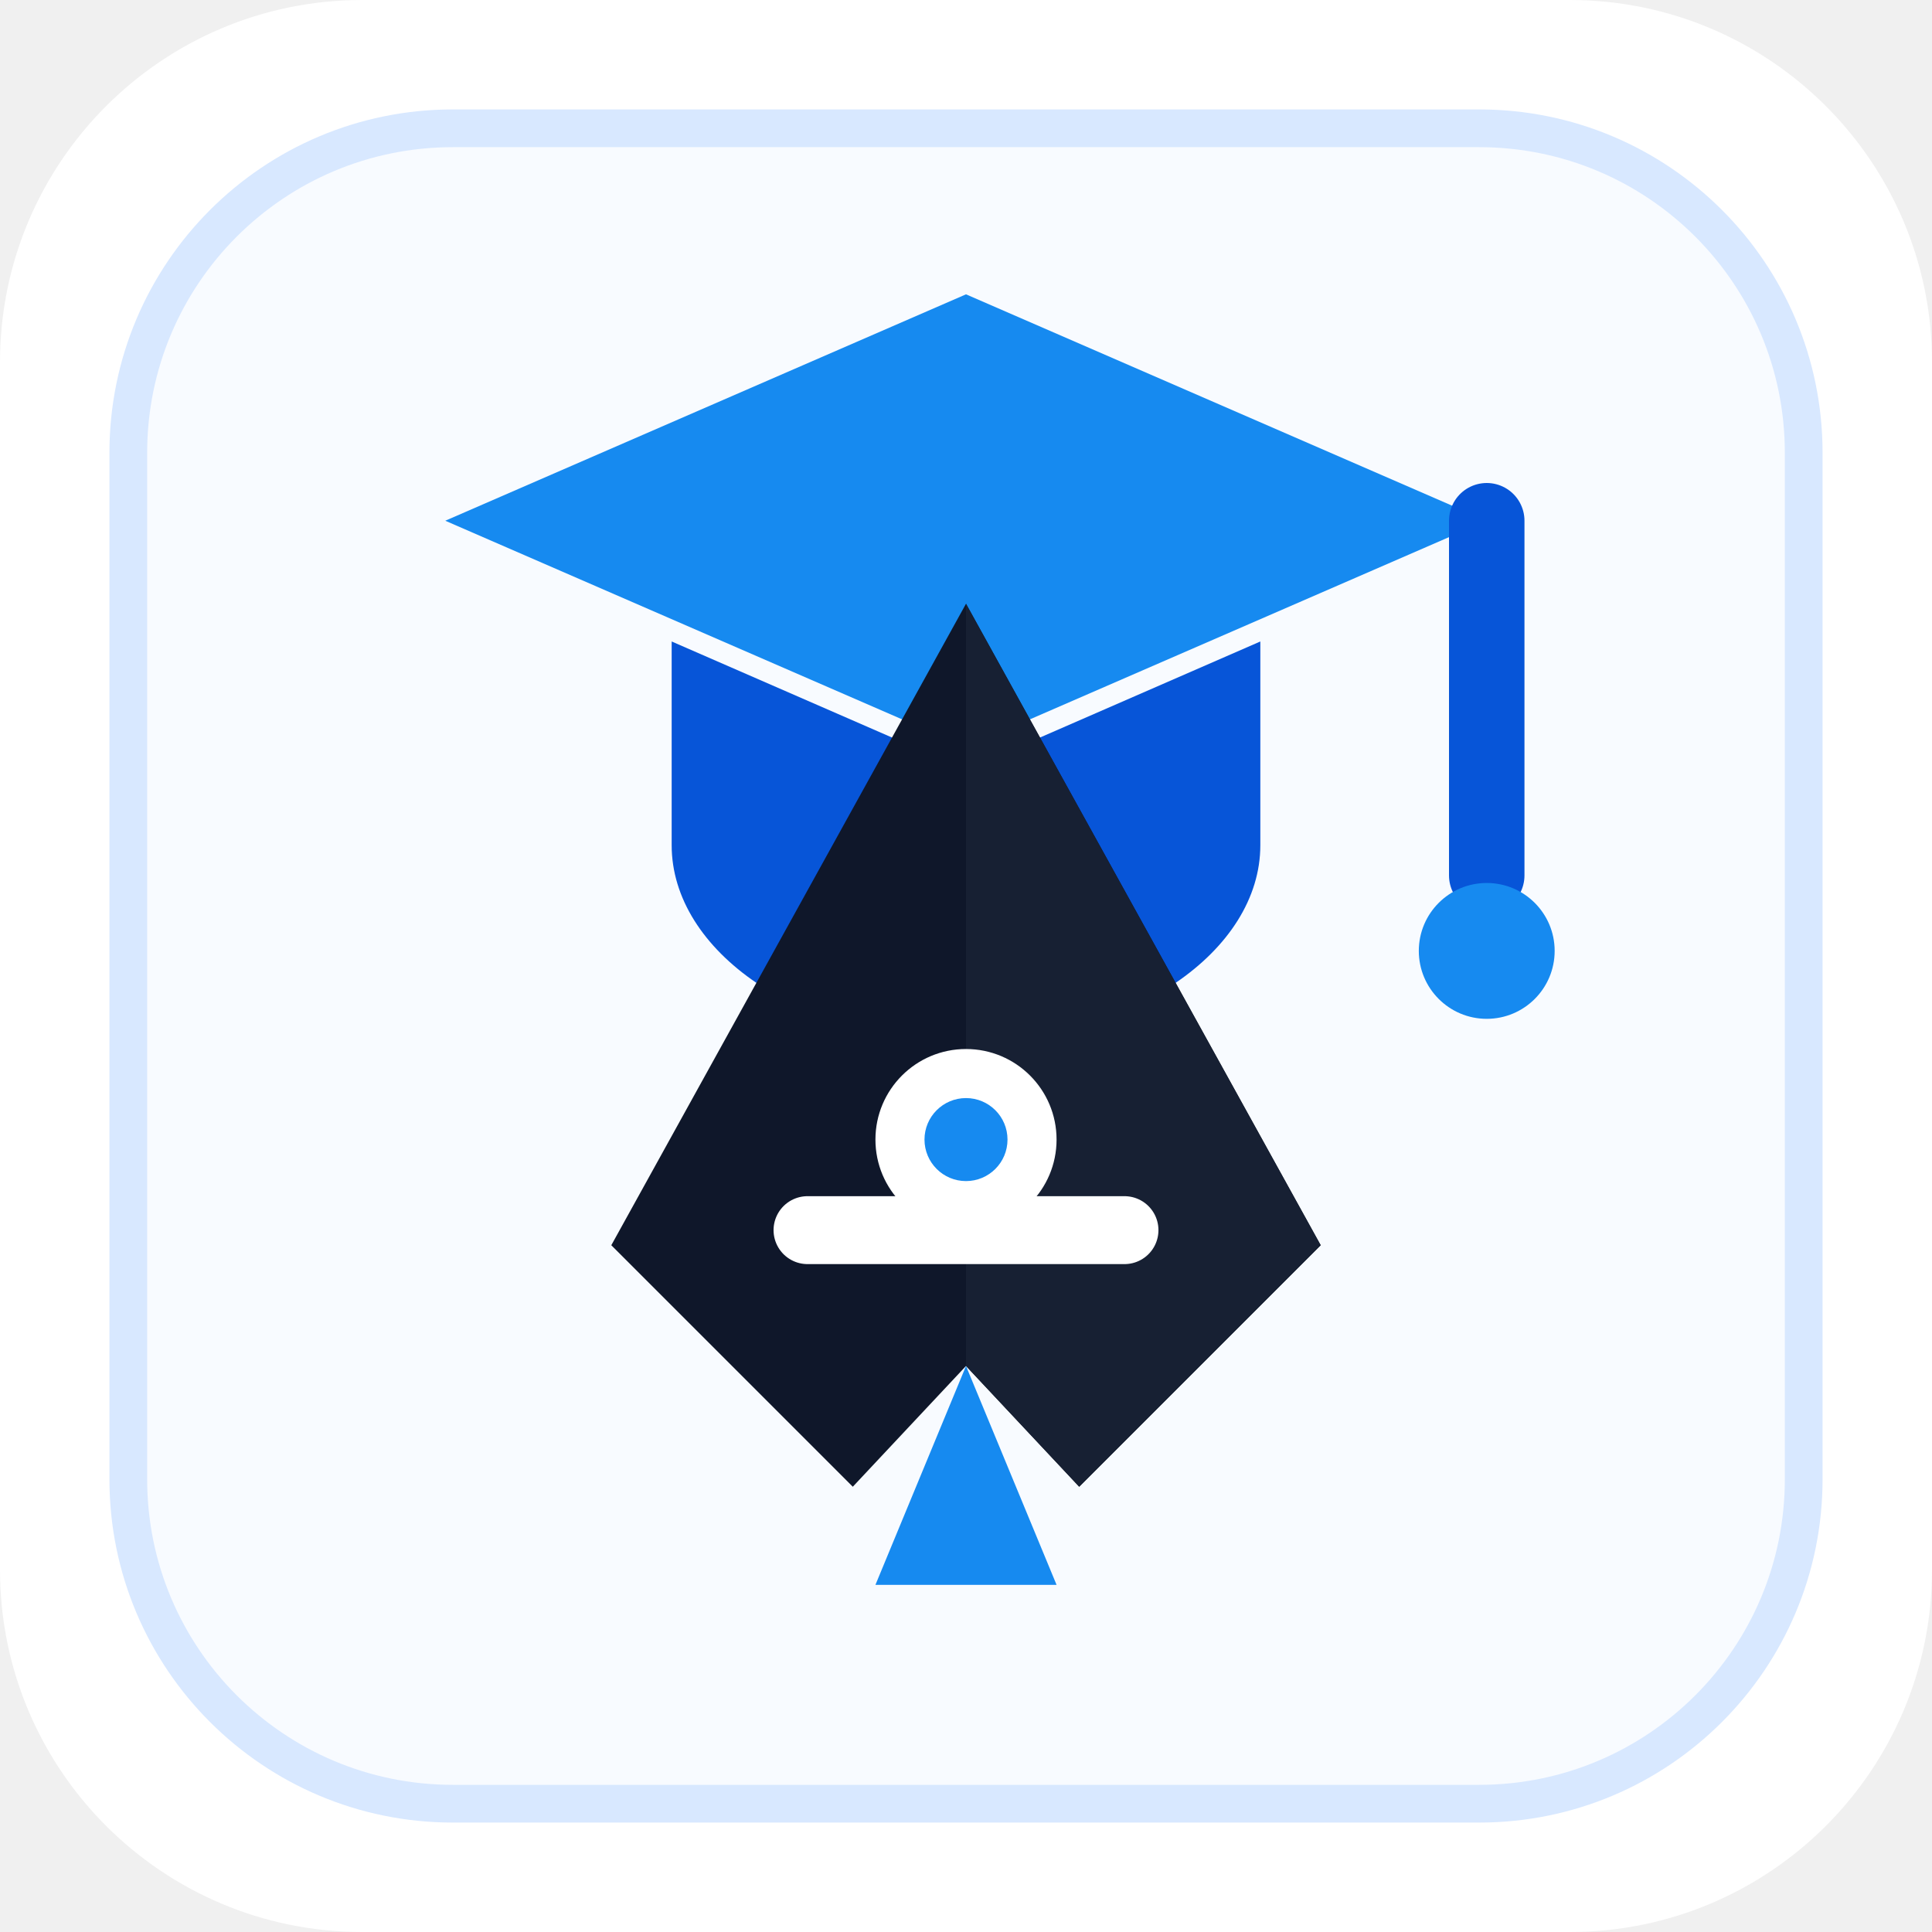
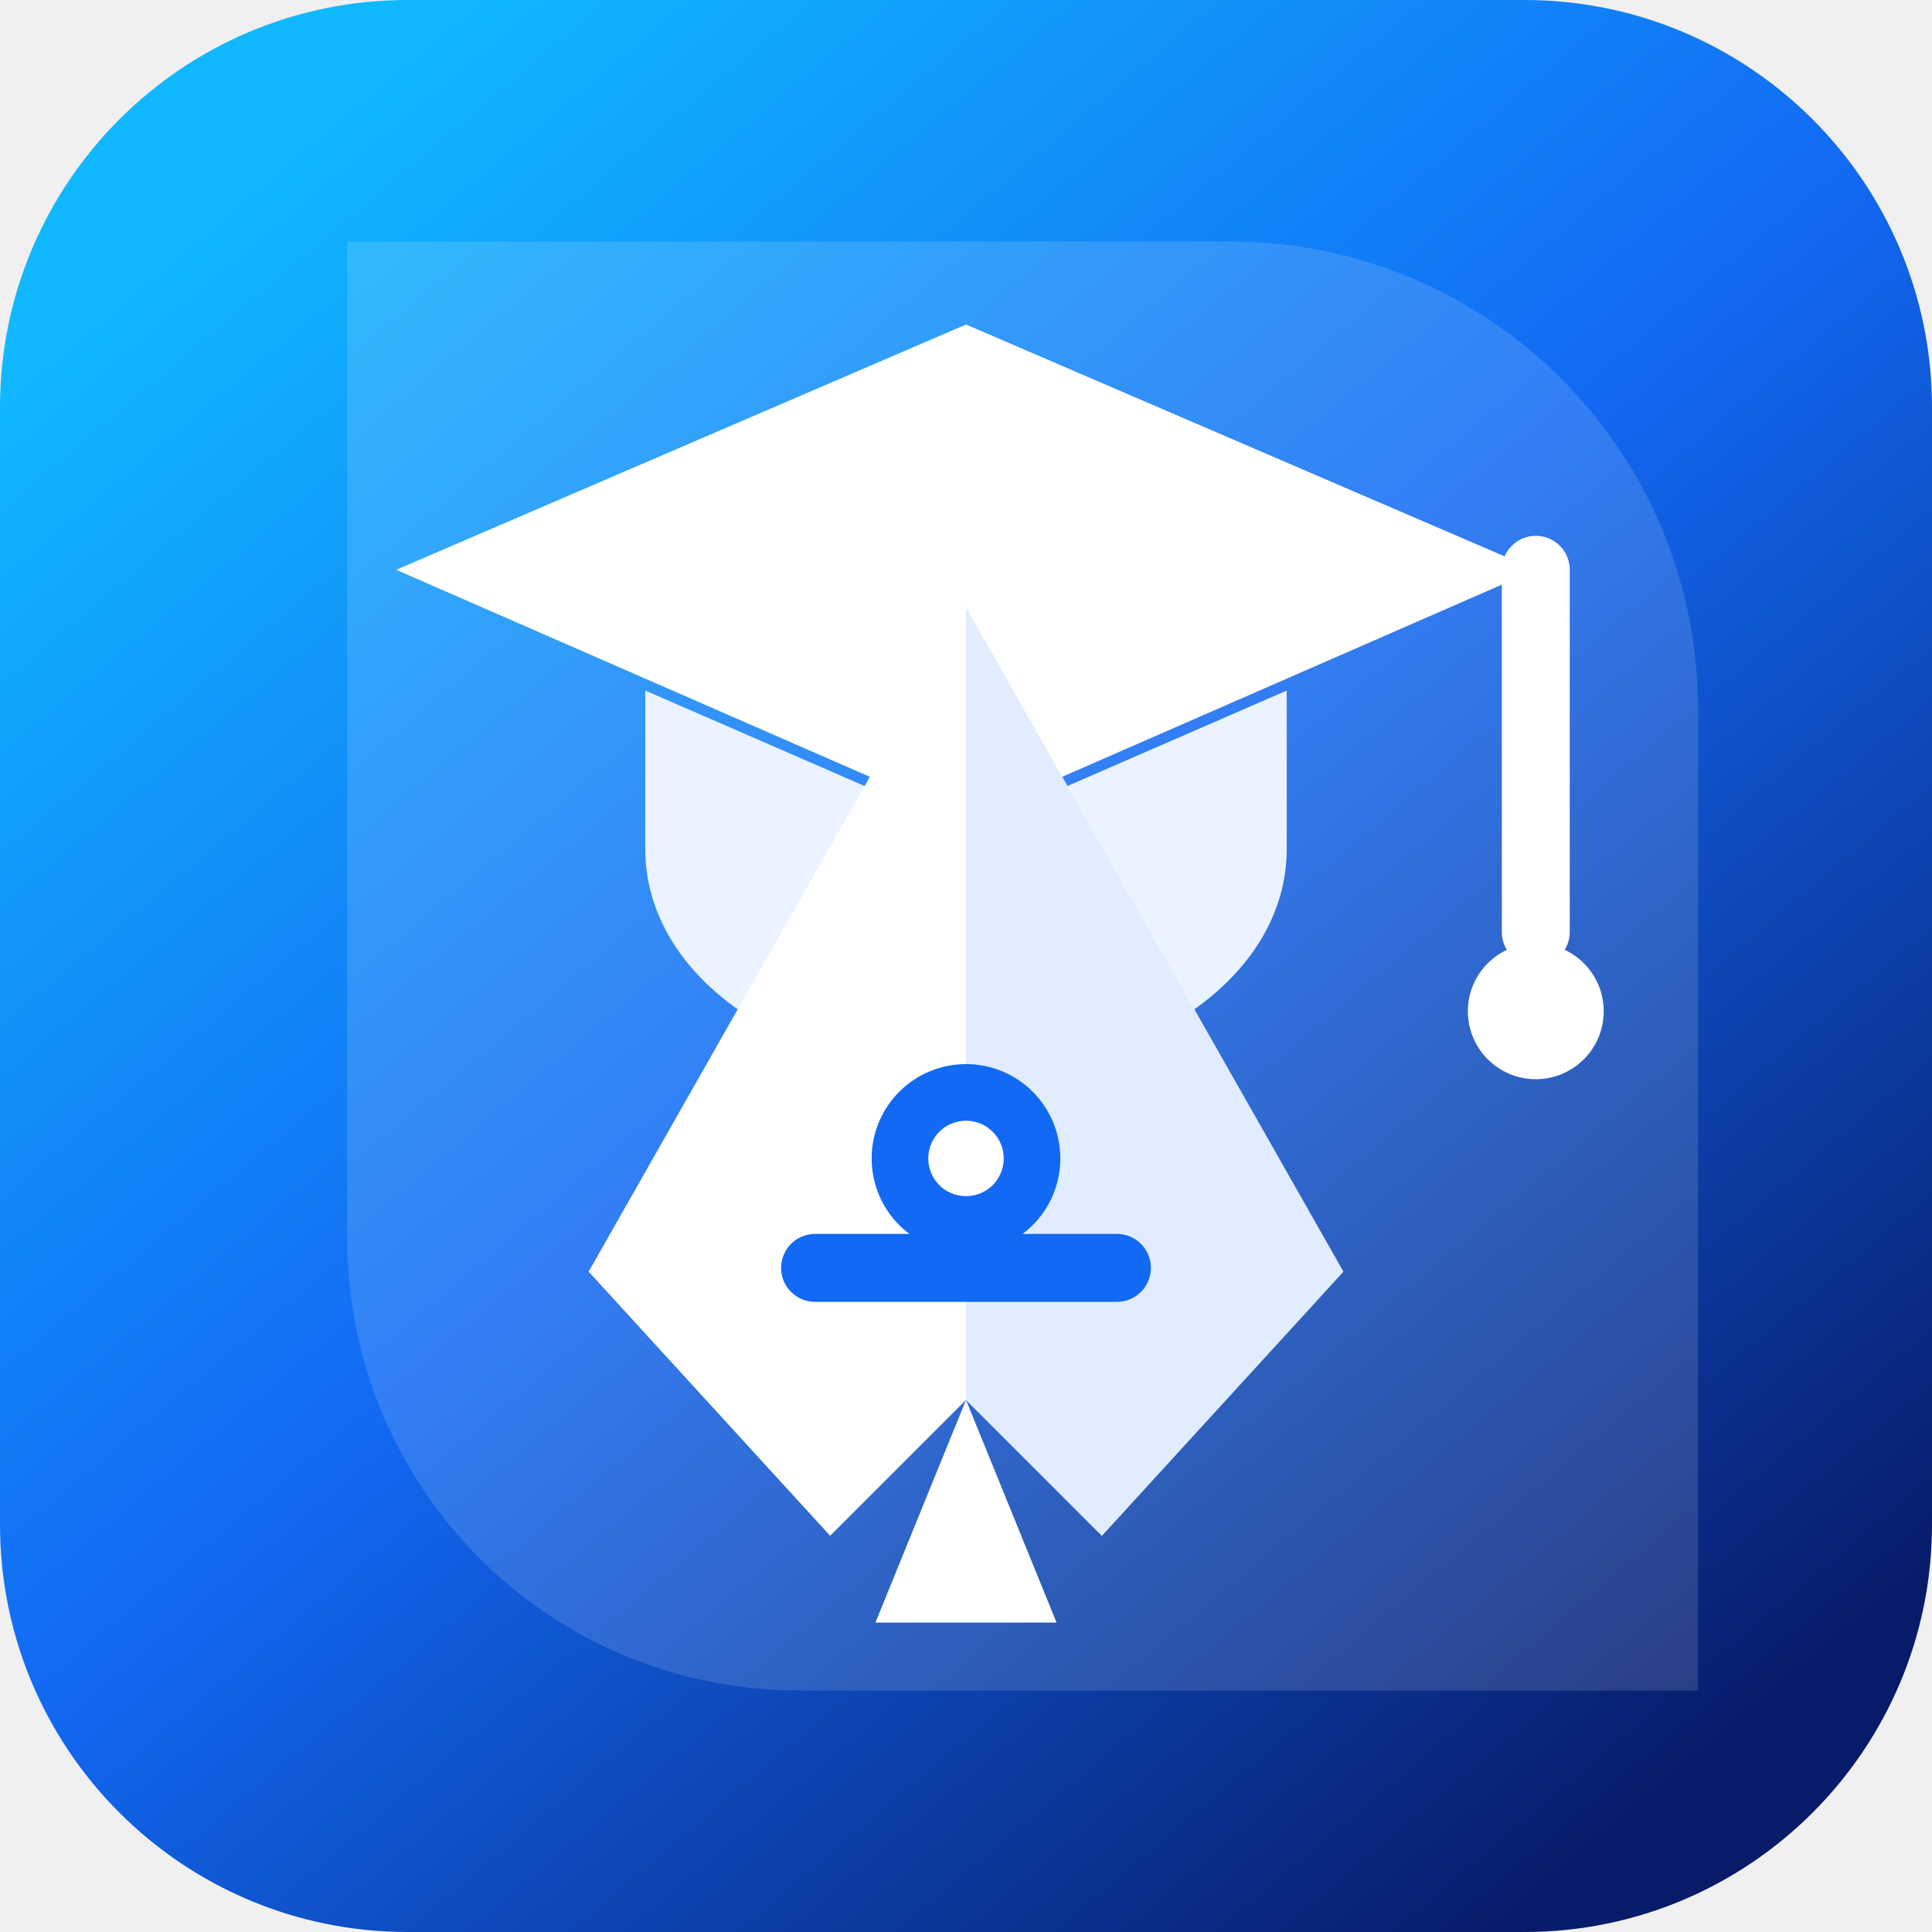
<svg xmlns="http://www.w3.org/2000/svg" viewBox="0 0 512 512" role="img" aria-labelledby="title desc">
-   <rect width="512" height="512" rx="96" fill="#FFFFFF" />
-   <rect x="34" y="34" width="444" height="444" rx="86" fill="#F8FBFF" stroke="#D8E8FF" stroke-width="10" />
-   <path d="M256 78 394 138 256 198 118 138 256 78Z" fill="#168AF0" />
-   <path d="M178 170v54c0 28 34 52 78 52s78-24 78-52v-54l-78 34-78-34Z" fill="#0755D8" />
-   <path d="M394 138v94" fill="none" stroke="#0755D8" stroke-width="20" stroke-linecap="round" />
-   <circle cx="394" cy="252" r="18" fill="#168AF0" />
-   <path d="M256 160 350 330 286 394 256 362 226 394 162 330 256 160Z" fill="#0F172A" />
-   <path d="M256 160 350 330 286 394 256 362V160Z" fill="#172033" />
-   <path d="M214 326h84" fill="none" stroke="#FFFFFF" stroke-width="18" stroke-linecap="round" />
-   <circle cx="256" cy="302" r="24" fill="#FFFFFF" />
-   <circle cx="256" cy="302" r="11" fill="#168AF0" />
-   <path d="M256 362 232 420h48l-24-58Z" fill="#168AF0" />
+   <defs>
+     <linearGradient id="bg" x1="74" y1="36" x2="446" y2="478" gradientUnits="userSpaceOnUse">
+       <stop stop-color="#10B8FF" />
+       <stop offset="0.48" stop-color="#1269F3" />
+       <stop offset="1" stop-color="#071B68" />
+     </linearGradient>
+   </defs>
+   <rect width="512" height="512" rx="108" fill="url(#bg)" />
+   <path d="M92 64h234c68 0 124 55 124 124v260H212C145 448 92 394 92 328V64Z" fill="#FFFFFF" opacity="0.14" />
+   <path d="M256 86 407 151 256 217 105 151 256 86Z" fill="#FFFFFF" />
+   <path d="M171 183v42c0 34 38 60 85 60s85-26 85-60v-42l-85 37-85-37Z" fill="#EAF3FF" />
+   <path d="M407 151v96" fill="none" stroke="#FFFFFF" stroke-width="18" stroke-linecap="round" />
+   <circle cx="407" cy="268" r="18" fill="#FFFFFF" />
+   <path d="M256 161 356 337 292 407 256 371 220 407 156 337 256 161Z" fill="#FFFFFF" />
+   <path d="M256 161 356 337 292 407 256 371V161Z" fill="#CFE2FF" opacity="0.62" />
+   <path d="M216 336h80" fill="none" stroke="#1269F3" stroke-width="18" stroke-linecap="round" />
+   <circle cx="256" cy="307" r="25" fill="#1269F3" />
+   <circle cx="256" cy="307" r="10" fill="#FFFFFF" />
+   <path d="M256 371 232 430h48l-24-59Z" fill="#FFFFFF" />
</svg>
